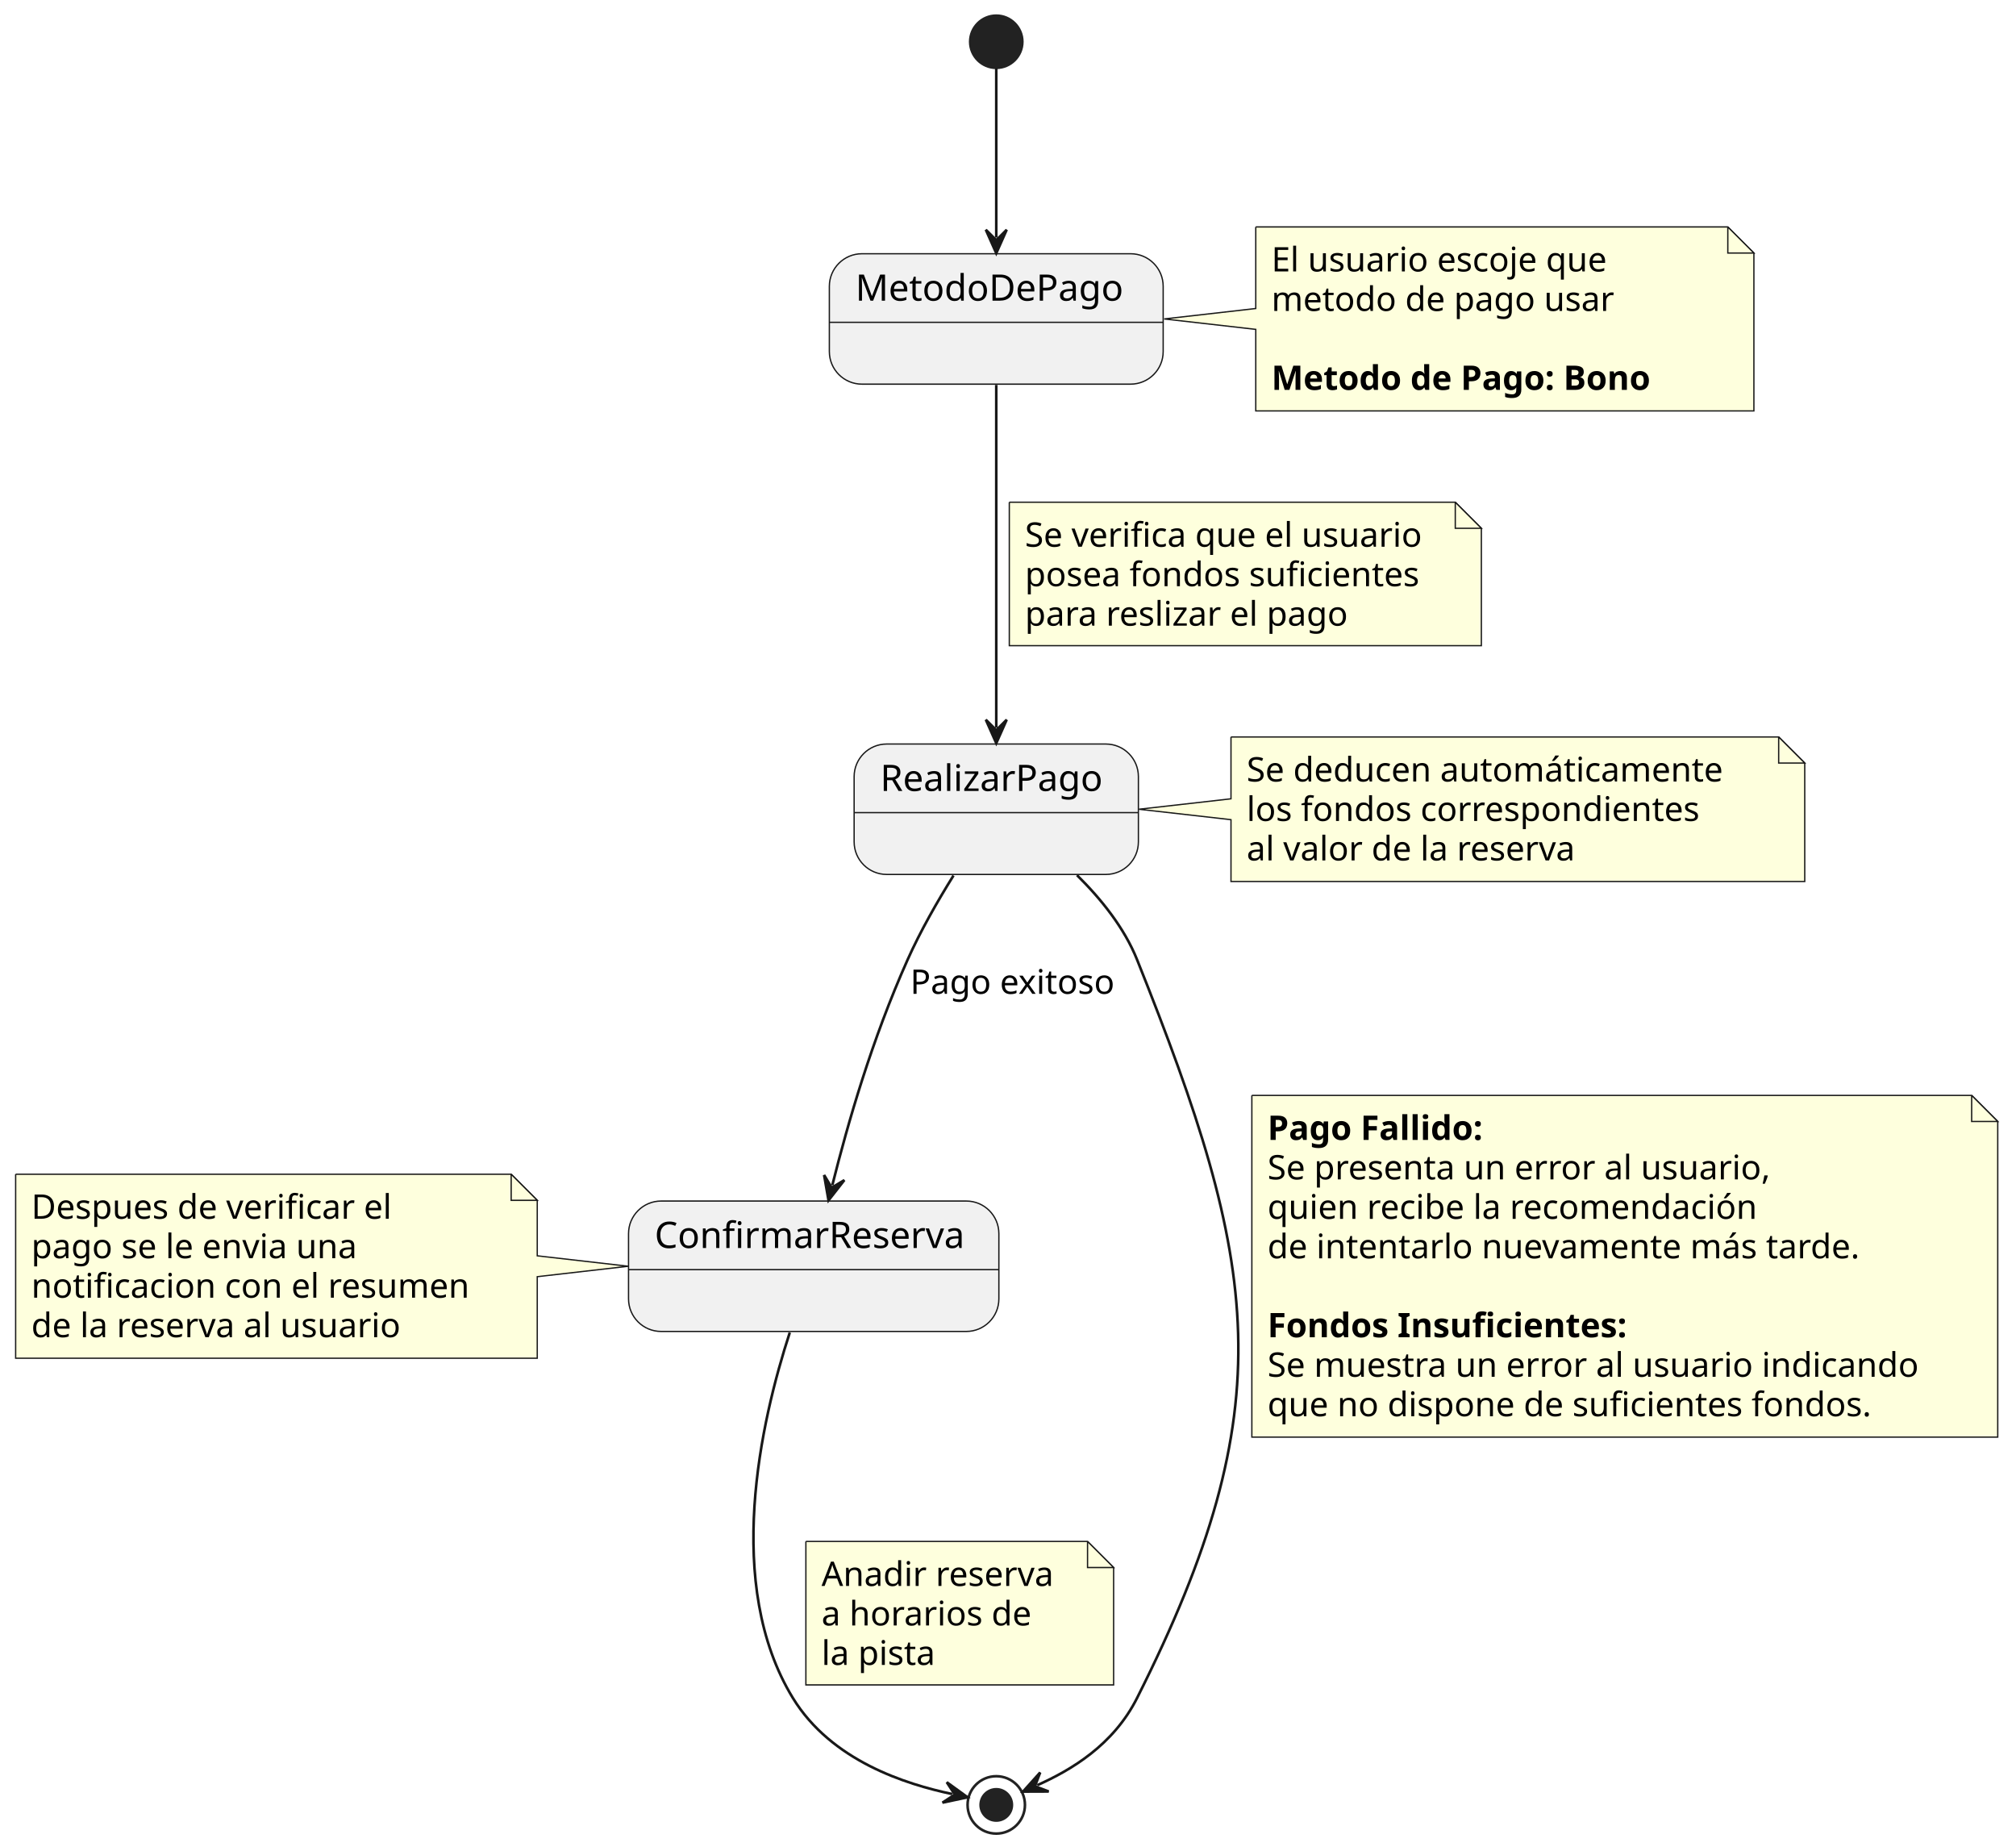
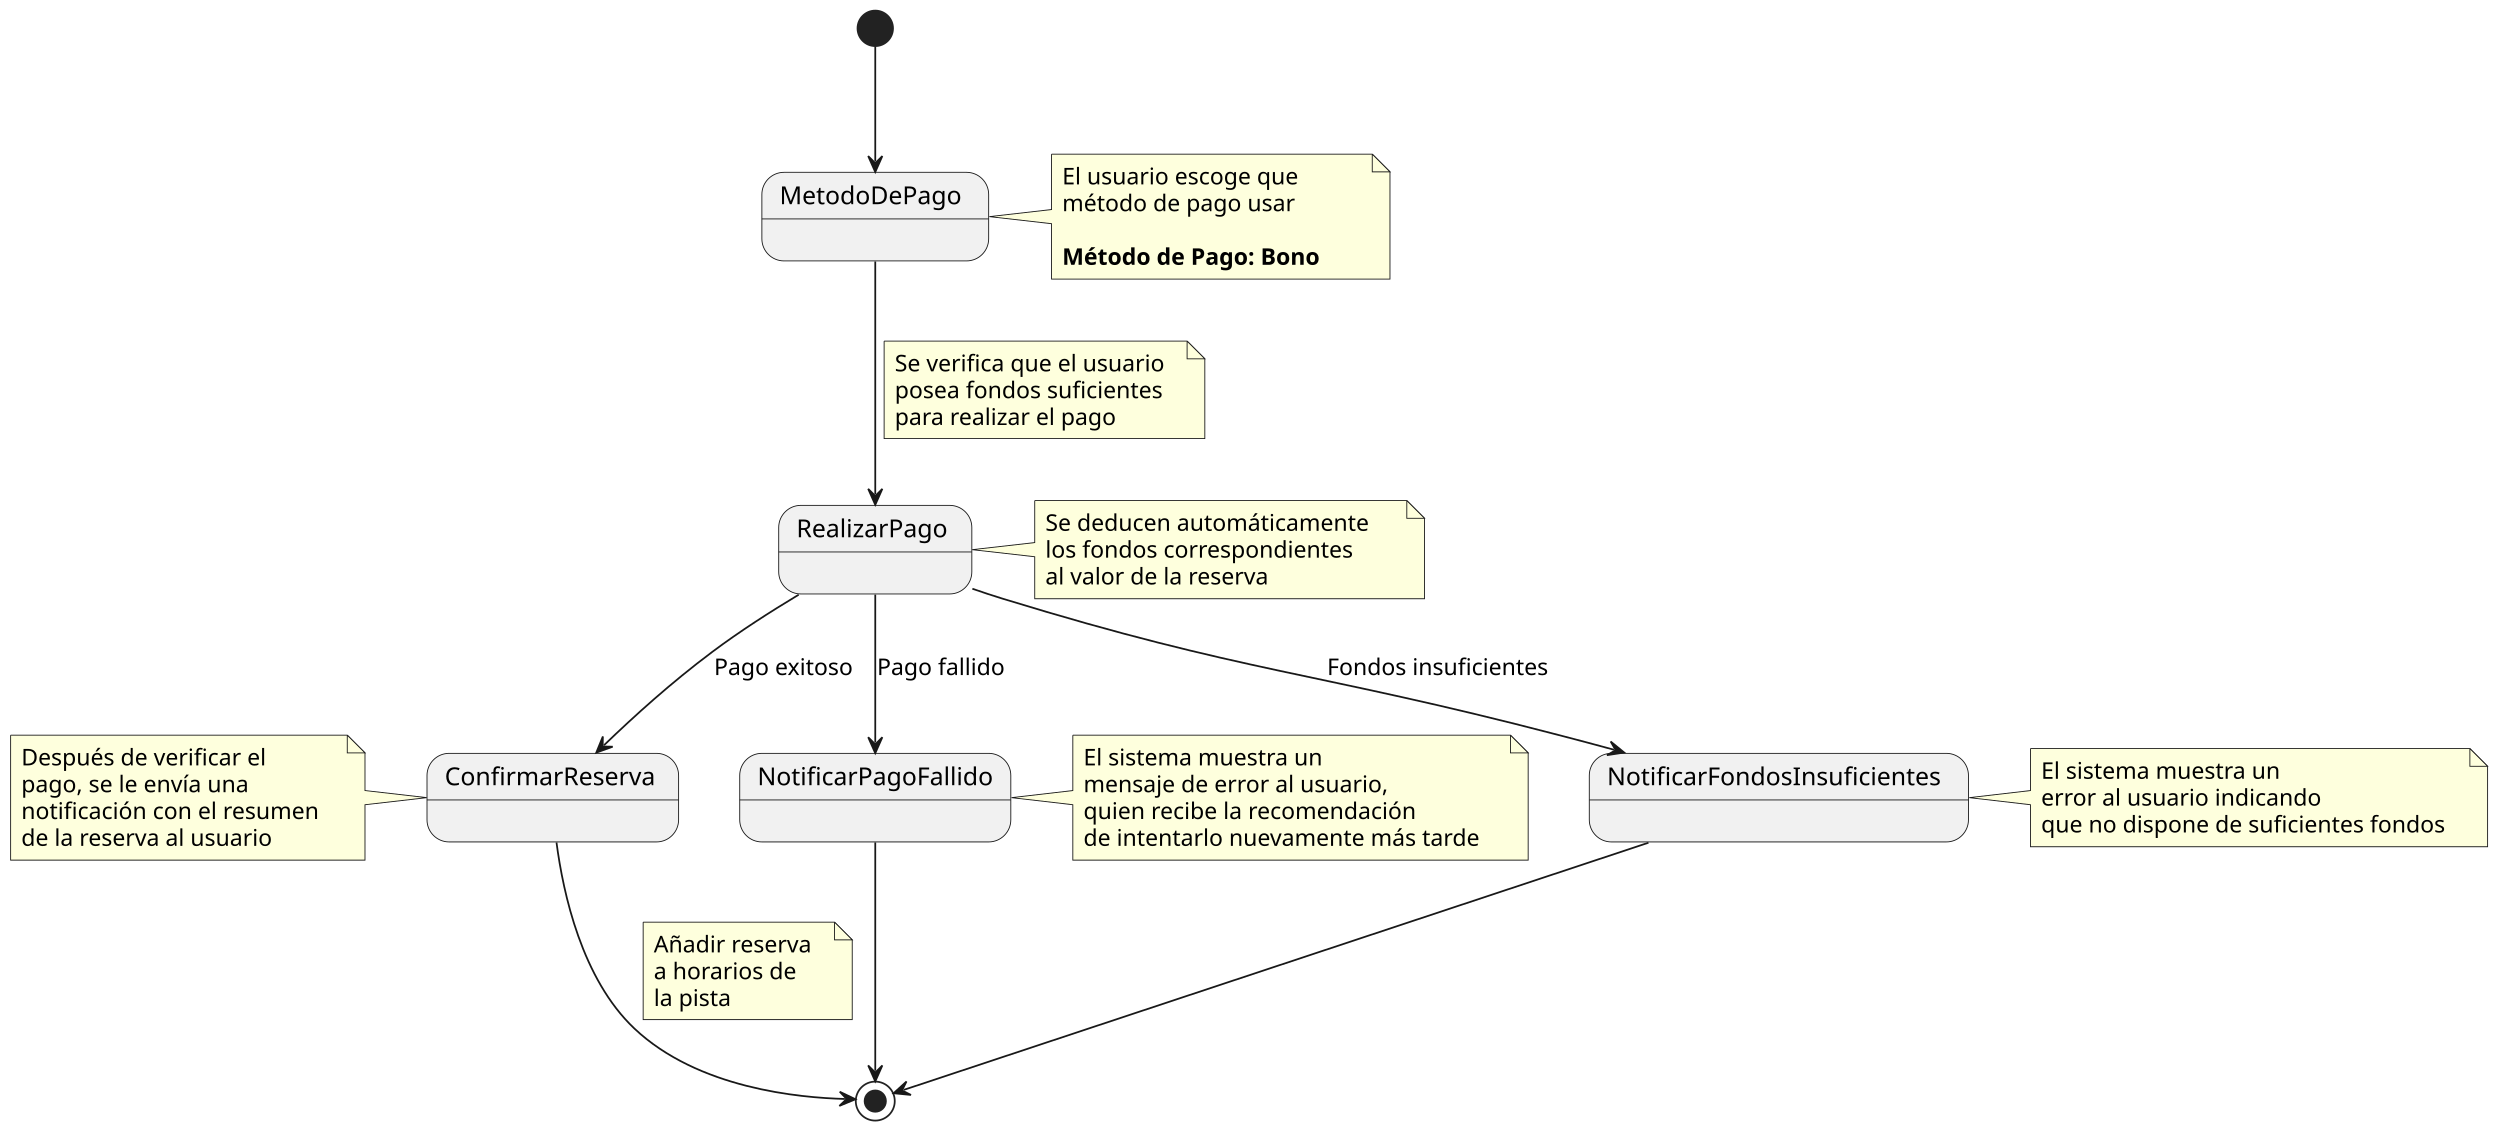
- <svg xmlns="http://www.w3.org/2000/svg" contentStyleType="text/css" height="708px" preserveAspectRatio="none" style="width:773px;height:708px;background:#FFFFFF;" version="1.1" viewBox="0 0 773 708" width="773px" zoomAndPan="magnify">
+ <svg xmlns="http://www.w3.org/2000/svg" contentStyleType="text/css" height="638px" preserveAspectRatio="none" style="width:1411px;height:638px;background:#FFFFFF;" version="1.1" viewBox="0 0 1411 638" width="1411px" zoomAndPan="magnify">
  <defs />
  <g>
-     <ellipse cx="382" cy="16" fill="#222222" rx="10" ry="10" style="stroke:#222222;stroke-width:1.0;" />
+     <ellipse cx="494" cy="16" fill="#222222" rx="10" ry="10" style="stroke:#222222;stroke-width:1.0;" />
    <g id="MetodoDePago">
-       <rect fill="#F1F1F1" height="50" rx="12.5" ry="12.5" style="stroke:#181818;stroke-width:0.5;" width="128" x="318" y="97.27" />
-       <line style="stroke:#181818;stroke-width:0.5;" x1="318" x2="446" y1="123.567" y2="123.567" />
-       <text fill="#000000" font-family="sans-serif" font-size="14" lengthAdjust="spacing" textLength="108" x="328" y="115.265">MetodoDePago</text>
+       <rect fill="#F1F1F1" height="50" rx="12.5" ry="12.5" style="stroke:#181818;stroke-width:0.5;" width="128" x="430" y="97.26" />
+       <line style="stroke:#181818;stroke-width:0.5;" x1="430" x2="558" y1="123.557" y2="123.557" />
+       <text fill="#000000" font-family="sans-serif" font-size="14" lengthAdjust="spacing" textLength="108" x="440" y="115.255">MetodoDePago</text>
    </g>
    <g id="elem_GMN5">
-       <path d="M481.5,87 L481.5,118.27 L446.37,122.27 L481.5,126.27 L481.5,157.531 A0,0 0 0 0 481.5,157.531 L672.5,157.531 A0,0 0 0 0 672.5,157.531 L672.5,97 L662.5,87 L481.5,87 A0,0 0 0 0 481.5,87 " fill="#FEFFDD" style="stroke:#181818;stroke-width:0.5;" />
-       <path d="M662.5,87 L662.5,97 L672.5,97 L662.5,87 " fill="#FEFFDD" style="stroke:#181818;stroke-width:0.5;" />
-       <text fill="#000000" font-family="sans-serif" font-size="13" lengthAdjust="spacing" textLength="135" x="487.5" y="104.067">El usuario escoje que</text>
-       <text fill="#000000" font-family="sans-serif" font-size="13" lengthAdjust="spacing" textLength="138" x="487.5" y="119.2">metodo de pago usar</text>
-       <text fill="#000000" font-family="sans-serif" font-size="13" lengthAdjust="spacing" textLength="4" x="487.5" y="134.333"> </text>
-       <text fill="#000000" font-family="sans-serif" font-size="13" font-weight="bold" lengthAdjust="spacing" textLength="170" x="487.5" y="149.465">Metodo de Pago: Bono</text>
+       <path d="M593.5,87 L593.5,118.26 L558.37,122.26 L593.5,126.26 L593.5,157.531 A0,0 0 0 0 593.5,157.531 L784.5,157.531 A0,0 0 0 0 784.5,157.531 L784.5,97 L774.5,87 L593.5,87 A0,0 0 0 0 593.5,87 " fill="#FEFFDD" style="stroke:#181818;stroke-width:0.5;" />
+       <path d="M774.5,87 L774.5,97 L784.5,97 L774.5,87 " fill="#FEFFDD" style="stroke:#181818;stroke-width:0.5;" />
+       <text fill="#000000" font-family="sans-serif" font-size="13" lengthAdjust="spacing" textLength="140" x="599.5" y="104.067">El usuario escoge que</text>
+       <text fill="#000000" font-family="sans-serif" font-size="13" lengthAdjust="spacing" textLength="138" x="599.5" y="119.2">método de pago usar</text>
+       <text fill="#000000" font-family="sans-serif" font-size="13" lengthAdjust="spacing" textLength="4" x="599.5" y="134.333"> </text>
+       <text fill="#000000" font-family="sans-serif" font-size="13" font-weight="bold" lengthAdjust="spacing" textLength="170" x="599.5" y="149.465">Método de Pago: Bono</text>
    </g>
    <g id="RealizarPago">
-       <rect fill="#F1F1F1" height="50" rx="12.5" ry="12.5" style="stroke:#181818;stroke-width:0.5;" width="109" x="327.5" y="285.23" />
-       <line style="stroke:#181818;stroke-width:0.5;" x1="327.5" x2="436.5" y1="311.527" y2="311.527" />
-       <text fill="#000000" font-family="sans-serif" font-size="14" lengthAdjust="spacing" textLength="89" x="337.5" y="303.225">RealizarPago</text>
+       <rect fill="#F1F1F1" height="50" rx="12.5" ry="12.5" style="stroke:#181818;stroke-width:0.5;" width="109" x="439.5" y="285.23" />
+       <line style="stroke:#181818;stroke-width:0.5;" x1="439.5" x2="548.5" y1="311.527" y2="311.527" />
+       <text fill="#000000" font-family="sans-serif" font-size="14" lengthAdjust="spacing" textLength="89" x="449.5" y="303.225">RealizarPago</text>
    </g>
    <g id="elem_GMN10">
-       <path d="M472,282.53 L472,306.23 L436.69,310.23 L472,314.23 L472,337.928 A0,0 0 0 0 472,337.928 L692,337.928 A0,0 0 0 0 692,337.928 L692,292.53 L682,282.53 L472,282.53 A0,0 0 0 0 472,282.53 " fill="#FEFFDD" style="stroke:#181818;stroke-width:0.5;" />
-       <path d="M682,282.53 L682,292.53 L692,292.53 L682,282.53 " fill="#FEFFDD" style="stroke:#181818;stroke-width:0.5;" />
-       <text fill="#000000" font-family="sans-serif" font-size="13" lengthAdjust="spacing" textLength="195" x="478" y="299.597">Se deducen automáticamente</text>
-       <text fill="#000000" font-family="sans-serif" font-size="13" lengthAdjust="spacing" textLength="180" x="478" y="314.73">los fondos correspondientes</text>
-       <text fill="#000000" font-family="sans-serif" font-size="13" lengthAdjust="spacing" textLength="133" x="478" y="329.863">al valor de la reserva</text>
+       <path d="M584,282.53 L584,306.23 L548.69,310.23 L584,314.23 L584,337.928 A0,0 0 0 0 584,337.928 L804,337.928 A0,0 0 0 0 804,337.928 L804,292.53 L794,282.53 L584,282.53 A0,0 0 0 0 584,282.53 " fill="#FEFFDD" style="stroke:#181818;stroke-width:0.5;" />
+       <path d="M794,282.53 L794,292.53 L804,292.53 L794,282.53 " fill="#FEFFDD" style="stroke:#181818;stroke-width:0.5;" />
+       <text fill="#000000" font-family="sans-serif" font-size="13" lengthAdjust="spacing" textLength="195" x="590" y="299.597">Se deducen automáticamente</text>
+       <text fill="#000000" font-family="sans-serif" font-size="13" lengthAdjust="spacing" textLength="180" x="590" y="314.73">los fondos correspondientes</text>
+       <text fill="#000000" font-family="sans-serif" font-size="13" lengthAdjust="spacing" textLength="133" x="590" y="329.863">al valor de la reserva</text>
    </g>
    <g id="ConfirmarReserva">
-       <rect fill="#F1F1F1" height="50" rx="12.5" ry="12.5" style="stroke:#181818;stroke-width:0.5;" width="142" x="241" y="460.43" />
-       <line style="stroke:#181818;stroke-width:0.5;" x1="241" x2="383" y1="486.727" y2="486.727" />
-       <text fill="#000000" font-family="sans-serif" font-size="14" lengthAdjust="spacing" textLength="122" x="251" y="478.425">ConfirmarReserva</text>
+       <rect fill="#F1F1F1" height="50" rx="12.5" ry="12.5" style="stroke:#181818;stroke-width:0.5;" width="142" x="241" y="425.19" />
+       <line style="stroke:#181818;stroke-width:0.5;" x1="241" x2="383" y1="451.487" y2="451.487" />
+       <text fill="#000000" font-family="sans-serif" font-size="14" lengthAdjust="spacing" textLength="122" x="251" y="443.185">ConfirmarReserva</text>
    </g>
    <g id="elem_GMN15">
-       <path d="M6,450.16 L6,520.691 A0,0 0 0 0 6,520.691 L206,520.691 A0,0 0 0 0 206,520.691 L206,489.43 L240.9,485.43 L206,481.43 L206,460.16 L196,450.16 L6,450.16 A0,0 0 0 0 6,450.16 " fill="#FEFFDD" style="stroke:#181818;stroke-width:0.5;" />
-       <path d="M196,450.16 L196,460.16 L206,460.16 L196,450.16 " fill="#FEFFDD" style="stroke:#181818;stroke-width:0.5;" />
-       <text fill="#000000" font-family="sans-serif" font-size="13" lengthAdjust="spacing" textLength="145" x="12" y="467.227">Despues de verificar el</text>
-       <text fill="#000000" font-family="sans-serif" font-size="13" lengthAdjust="spacing" textLength="132" x="12" y="482.36">pago se le envia una</text>
-       <text fill="#000000" font-family="sans-serif" font-size="13" lengthAdjust="spacing" textLength="175" x="12" y="497.493">notificacion con el resumen</text>
-       <text fill="#000000" font-family="sans-serif" font-size="13" lengthAdjust="spacing" textLength="149" x="12" y="512.625">de la reserva al usuario</text>
+       <path d="M6,414.93 L6,485.461 A0,0 0 0 0 6,485.461 L206,485.461 A0,0 0 0 0 206,485.461 L206,454.19 L240.9,450.19 L206,446.19 L206,424.93 L196,414.93 L6,414.93 A0,0 0 0 0 6,414.93 " fill="#FEFFDD" style="stroke:#181818;stroke-width:0.5;" />
+       <path d="M196,414.93 L196,424.93 L206,424.93 L196,414.93 " fill="#FEFFDD" style="stroke:#181818;stroke-width:0.5;" />
+       <text fill="#000000" font-family="sans-serif" font-size="13" lengthAdjust="spacing" textLength="145" x="12" y="431.997">Después de verificar el</text>
+       <text fill="#000000" font-family="sans-serif" font-size="13" lengthAdjust="spacing" textLength="136" x="12" y="447.13">pago, se le envía una</text>
+       <text fill="#000000" font-family="sans-serif" font-size="13" lengthAdjust="spacing" textLength="175" x="12" y="462.262">notificación con el resumen</text>
+       <text fill="#000000" font-family="sans-serif" font-size="13" lengthAdjust="spacing" textLength="149" x="12" y="477.395">de la reserva al usuario</text>
    </g>
-     <ellipse cx="382" cy="691.93" fill="none" rx="11" ry="11" style="stroke:#222222;stroke-width:1.0;" />
-     <ellipse cx="382" cy="691.93" fill="#222222" rx="6" ry="6" style="stroke:#222222;stroke-width:1.0;" />
+     <g id="NotificarPagoFallido">
+       <rect fill="#F1F1F1" height="50" rx="12.5" ry="12.5" style="stroke:#181818;stroke-width:0.5;" width="153" x="417.5" y="425.19" />
+       <line style="stroke:#181818;stroke-width:0.5;" x1="417.5" x2="570.5" y1="451.487" y2="451.487" />
+       <text fill="#000000" font-family="sans-serif" font-size="14" lengthAdjust="spacing" textLength="133" x="427.5" y="443.185">NotificarPagoFallido</text>
+     </g>
+     <g id="elem_GMN20">
+       <path d="M605.5,414.93 L605.5,446.19 L570.88,450.19 L605.5,454.19 L605.5,485.461 A0,0 0 0 0 605.5,485.461 L862.5,485.461 A0,0 0 0 0 862.5,485.461 L862.5,424.93 L852.5,414.93 L605.5,414.93 A0,0 0 0 0 605.5,414.93 " fill="#FEFFDD" style="stroke:#181818;stroke-width:0.5;" />
+       <path d="M852.5,414.93 L852.5,424.93 L862.5,424.93 L852.5,414.93 " fill="#FEFFDD" style="stroke:#181818;stroke-width:0.5;" />
+       <text fill="#000000" font-family="sans-serif" font-size="13" lengthAdjust="spacing" textLength="144" x="611.5" y="431.997">El sistema muestra un</text>
+       <text fill="#000000" font-family="sans-serif" font-size="13" lengthAdjust="spacing" textLength="180" x="611.5" y="447.13">mensaje de error al usuario,</text>
+       <text fill="#000000" font-family="sans-serif" font-size="13" lengthAdjust="spacing" textLength="196" x="611.5" y="462.262">quien recibe la recomendación</text>
+       <text fill="#000000" font-family="sans-serif" font-size="13" lengthAdjust="spacing" textLength="236" x="611.5" y="477.395">de intentarlo nuevamente más tarde</text>
+     </g>
+     <g id="NotificarFondosInsuficientes">
+       <rect fill="#F1F1F1" height="50" rx="12.5" ry="12.5" style="stroke:#181818;stroke-width:0.5;" width="214" x="897" y="425.19" />
+       <line style="stroke:#181818;stroke-width:0.5;" x1="897" x2="1111" y1="451.487" y2="451.487" />
+       <text fill="#000000" font-family="sans-serif" font-size="14" lengthAdjust="spacing" textLength="194" x="907" y="443.185">NotificarFondosInsuficientes</text>
+     </g>
+     <g id="elem_GMN25">
+       <path d="M1146,422.5 L1146,446.19 L1111.45,450.19 L1146,454.19 L1146,477.898 A0,0 0 0 0 1146,477.898 L1404,477.898 A0,0 0 0 0 1404,477.898 L1404,432.5 L1394,422.5 L1146,422.5 A0,0 0 0 0 1146,422.5 " fill="#FEFFDD" style="stroke:#181818;stroke-width:0.5;" />
+       <path d="M1394,422.5 L1394,432.5 L1404,432.5 L1394,422.5 " fill="#FEFFDD" style="stroke:#181818;stroke-width:0.5;" />
+       <text fill="#000000" font-family="sans-serif" font-size="13" lengthAdjust="spacing" textLength="144" x="1152" y="439.567">El sistema muestra un</text>
+       <text fill="#000000" font-family="sans-serif" font-size="13" lengthAdjust="spacing" textLength="162" x="1152" y="454.7">error al usuario indicando</text>
+       <text fill="#000000" font-family="sans-serif" font-size="13" lengthAdjust="spacing" textLength="237" x="1152" y="469.832">que no dispone de suficientes fondos</text>
+     </g>
+     <ellipse cx="494" cy="621.46" fill="none" rx="11" ry="11" style="stroke:#222222;stroke-width:1.0;" />
+     <ellipse cx="494" cy="621.46" fill="#222222" rx="6" ry="6" style="stroke:#222222;stroke-width:1.0;" />
    <g id="link_*start*_MetodoDePago">
-       <path d="M382,26.25 C382,42 382,68.5 382,91.08 " fill="none" id="*start*-to-MetodoDePago" style="stroke:#181818;stroke-width:1.0;" />
-       <polygon fill="#181818" points="382,97.08,386,88.08,382,92.08,378,88.08,382,97.08" style="stroke:#181818;stroke-width:1.0;" />
+       <path d="M494,26.25 C494,42 494,68.5 494,91.08 " fill="none" id="*start*-to-MetodoDePago" style="stroke:#181818;stroke-width:1.0;" />
+       <polygon fill="#181818" points="494,97.08,498,88.08,494,92.08,490,88.08,494,97.08" style="stroke:#181818;stroke-width:1.0;" />
    </g>
    <g id="link_MetodoDePago_RealizarPago">
-       <path d="M382,147.58 C382,183.22 382,243.27 382,278.91 " fill="none" id="MetodoDePago-to-RealizarPago" style="stroke:#181818;stroke-width:1.0;" />
-       <polygon fill="#181818" points="382,284.91,386,275.91,382,279.91,378,275.91,382,284.91" style="stroke:#181818;stroke-width:1.0;" />
-       <path d="M387,192.53 L387,247.53 L568,247.53 L568,202.53 L558,192.53 L387,192.53 " fill="#FEFFDD" style="stroke:#181818;stroke-width:0.5;" />
-       <path d="M558,192.53 L558,202.53 L568,202.53 L558,192.53 " fill="#FEFFDD" style="stroke:#181818;stroke-width:0.5;" />
-       <text fill="#000000" font-family="sans-serif" font-size="13" lengthAdjust="spacing" textLength="160" x="393" y="209.597">Se verifica que el usuario</text>
-       <text fill="#000000" font-family="sans-serif" font-size="13" lengthAdjust="spacing" textLength="158" x="393" y="224.73">posea fondos suficientes</text>
-       <text fill="#000000" font-family="sans-serif" font-size="13" lengthAdjust="spacing" textLength="130" x="393" y="239.863">para reslizar el pago</text>
+       <path d="M494,147.58 C494,183.22 494,243.27 494,278.91 " fill="none" id="MetodoDePago-to-RealizarPago" style="stroke:#181818;stroke-width:1.0;" />
+       <polygon fill="#181818" points="494,284.91,498,275.91,494,279.91,490,275.91,494,284.91" style="stroke:#181818;stroke-width:1.0;" />
+       <path d="M499,192.53 L499,247.53 L680,247.53 L680,202.53 L670,192.53 L499,192.53 " fill="#FEFFDD" style="stroke:#181818;stroke-width:0.5;" />
+       <path d="M670,192.53 L670,202.53 L680,202.53 L670,192.53 " fill="#FEFFDD" style="stroke:#181818;stroke-width:0.5;" />
+       <text fill="#000000" font-family="sans-serif" font-size="13" lengthAdjust="spacing" textLength="160" x="505" y="209.597">Se verifica que el usuario</text>
+       <text fill="#000000" font-family="sans-serif" font-size="13" lengthAdjust="spacing" textLength="158" x="505" y="224.73">posea fondos suficientes</text>
+       <text fill="#000000" font-family="sans-serif" font-size="13" lengthAdjust="spacing" textLength="131" x="505" y="239.863">para realizar el pago</text>
    </g>
    <g id="link_RealizarPago_ConfirmarReserva">
-       <path d="M365.6,335.65 C359.52,345.41 352.91,356.93 348,367.93 C334.28,398.66 325.171,430.341 319.142,454.351 " fill="none" id="RealizarPago-to-ConfirmarReserva" style="stroke:#181818;stroke-width:1.0;" />
-       <polygon fill="#181818" points="317.68,460.17,323.752,452.415,318.898,455.321,315.993,450.467,317.68,460.17" style="stroke:#181818;stroke-width:1.0;" />
-       <text fill="#000000" font-family="sans-serif" font-size="13" lengthAdjust="spacing" textLength="82" x="349" y="380.997">Pago exitoso</text>
+       <path d="M450.8,335.63 C435.03,345.12 417.31,356.45 402,367.93 C378.59,385.48 358.394,403.771 340.865,420.631 " fill="none" id="RealizarPago-to-ConfirmarReserva" style="stroke:#181818;stroke-width:1.0;" />
+       <polygon fill="#181818" points="336.54,424.79,345.8,421.434,340.144,421.324,340.254,415.668,336.54,424.79" style="stroke:#181818;stroke-width:1.0;" />
+       <text fill="#000000" font-family="sans-serif" font-size="13" lengthAdjust="spacing" textLength="82" x="403" y="380.997">Pago exitoso</text>
    </g>
-     <g id="link_RealizarPago_*end*">
-       <path d="M412.95,335.51 C422.16,344.58 431.1,355.69 436,367.93 C482.71,484.71 492.58,538.6 436,650.93 C426.87,669.06 410.674,678.562 397.734,684.372 " fill="none" id="RealizarPago-to-*end*" style="stroke:#181818;stroke-width:1.0;" />
-       <polygon fill="#181818" points="392.26,686.83,402.109,686.793,396.821,684.782,398.832,679.495,392.26,686.83" style="stroke:#181818;stroke-width:1.0;" />
-       <path d="M480,419.93 L480,550.93 L766,550.93 L766,429.93 L756,419.93 L480,419.93 " fill="#FEFFDD" style="stroke:#181818;stroke-width:0.5;" />
-       <path d="M756,419.93 L756,429.93 L766,429.93 L756,419.93 " fill="#FEFFDD" style="stroke:#181818;stroke-width:0.5;" />
-       <text fill="#000000" font-family="sans-serif" font-size="13" font-weight="bold" lengthAdjust="spacing" textLength="97" x="486" y="436.997">Pago Fallido:</text>
-       <text fill="#000000" font-family="sans-serif" font-size="13" lengthAdjust="spacing" textLength="203" x="486" y="452.13">Se presenta un error al usuario,</text>
-       <text fill="#000000" font-family="sans-serif" font-size="13" lengthAdjust="spacing" textLength="196" x="486" y="467.262">quien recibe la recomendación</text>
-       <text fill="#000000" font-family="sans-serif" font-size="13" lengthAdjust="spacing" textLength="240" x="486" y="482.395">de intentarlo nuevamente más tarde.</text>
-       <text fill="#000000" font-family="sans-serif" font-size="13" lengthAdjust="spacing" textLength="4" x="486" y="497.528"> </text>
-       <text fill="#000000" font-family="sans-serif" font-size="13" font-weight="bold" lengthAdjust="spacing" textLength="157" x="486" y="512.661">Fondos Insuficientes:</text>
-       <text fill="#000000" font-family="sans-serif" font-size="13" lengthAdjust="spacing" textLength="261" x="486" y="527.794">Se muestra un error al usuario indicando</text>
-       <text fill="#000000" font-family="sans-serif" font-size="13" lengthAdjust="spacing" textLength="241" x="486" y="542.927">que no dispone de suficientes fondos.</text>
+     <g id="link_RealizarPago_NotificarPagoFallido">
+       <path d="M494,335.58 C494,360.8 494,393.96 494,419.09 " fill="none" id="RealizarPago-to-NotificarPagoFallido" style="stroke:#181818;stroke-width:1.0;" />
+       <polygon fill="#181818" points="494,425.09,498,416.09,494,420.09,490,416.09,494,425.09" style="stroke:#181818;stroke-width:1.0;" />
+       <text fill="#000000" font-family="sans-serif" font-size="13" lengthAdjust="spacing" textLength="73" x="495" y="380.997">Pago fallido</text>
+     </g>
+     <g id="link_RealizarPago_NotificarFondosInsuficientes">
+       <path d="M548.81,332.29 C554.59,334.29 560.39,336.21 566,337.93 C703.37,380.09 740.96,378.68 880,414.93 C891.89,418.03 898.601,419.803 910.901,423.153 " fill="none" id="RealizarPago-to-NotificarFondosInsuficientes" style="stroke:#181818;stroke-width:1.0;" />
+       <polygon fill="#181818" points="916.69,424.73,909.058,418.505,911.866,423.416,906.955,426.224,916.69,424.73" style="stroke:#181818;stroke-width:1.0;" />
+       <text fill="#000000" font-family="sans-serif" font-size="13" lengthAdjust="spacing" textLength="129" x="749" y="380.997">Fondos insuficientes</text>
+     </g>
+     <g id="link_NotificarPagoFallido_*end*">
+       <path d="M494,475.45 C494,513.11 494,578.06 494,604.34 " fill="none" id="NotificarPagoFallido-to-*end*" style="stroke:#181818;stroke-width:1.0;" />
+       <polygon fill="#181818" points="494,610.34,498,601.34,494,605.34,490,601.34,494,610.34" style="stroke:#181818;stroke-width:1.0;" />
+     </g>
+     <g id="link_NotificarFondosInsuficientes_*end*">
+       <path d="M930.39,475.63 C804.88,517.28 563.505,597.39 510.045,615.13 " fill="none" id="NotificarFondosInsuficientes-to-*end*" style="stroke:#181818;stroke-width:1.0;" />
+       <polygon fill="#181818" points="504.35,617.02,514.152,617.982,509.096,615.445,511.632,610.389,504.35,617.02" style="stroke:#181818;stroke-width:1.0;" />
    </g>
    <g id="link_ConfirmarReserva_*end*">
-       <path d="M302.83,510.84 C291.7,544.94 277.46,607.5 304,650.93 C318.76,675.08 347.38,684.02 365.13,687.77 " fill="none" id="ConfirmarReserva-to-*end*" style="stroke:#181818;stroke-width:1.0;" />
-       <polygon fill="#181818" points="371,689.01,363.021,683.236,366.108,687.976,361.368,691.063,371,689.01" style="stroke:#181818;stroke-width:1.0;" />
-       <path d="M309,590.93 L309,645.93 L427,645.93 L427,600.93 L417,590.93 L309,590.93 " fill="#FEFFDD" style="stroke:#181818;stroke-width:0.5;" />
-       <path d="M417,590.93 L417,600.93 L427,600.93 L417,590.93 " fill="#FEFFDD" style="stroke:#181818;stroke-width:0.5;" />
-       <text fill="#000000" font-family="sans-serif" font-size="13" lengthAdjust="spacing" textLength="93" x="315" y="607.997">Anadir reserva</text>
-       <text fill="#000000" font-family="sans-serif" font-size="13" lengthAdjust="spacing" textLength="84" x="315" y="623.13">a horarios de</text>
-       <text fill="#000000" font-family="sans-serif" font-size="13" lengthAdjust="spacing" textLength="46" x="315" y="638.263">la pista</text>
+       <path d="M314.09,475.48 C317.88,504.48 328.49,552.55 358,580.46 C393.94,614.45 451.282,619.556 476.842,620.256 " fill="none" id="ConfirmarReserva-to-*end*" style="stroke:#181818;stroke-width:1.0;" />
+       <polygon fill="#181818" points="482.84,620.42,473.953,616.175,477.842,620.283,473.734,624.172,482.84,620.42" style="stroke:#181818;stroke-width:1.0;" />
+       <path d="M363,520.46 L363,575.46 L481,575.46 L481,530.46 L471,520.46 L363,520.46 " fill="#FEFFDD" style="stroke:#181818;stroke-width:0.5;" />
+       <path d="M471,520.46 L471,530.46 L481,530.46 L471,520.46 " fill="#FEFFDD" style="stroke:#181818;stroke-width:0.5;" />
+       <text fill="#000000" font-family="sans-serif" font-size="13" lengthAdjust="spacing" textLength="93" x="369" y="537.527">Añadir reserva</text>
+       <text fill="#000000" font-family="sans-serif" font-size="13" lengthAdjust="spacing" textLength="84" x="369" y="552.66">a horarios de</text>
+       <text fill="#000000" font-family="sans-serif" font-size="13" lengthAdjust="spacing" textLength="46" x="369" y="567.793">la pista</text>
    </g>
  </g>
</svg>
